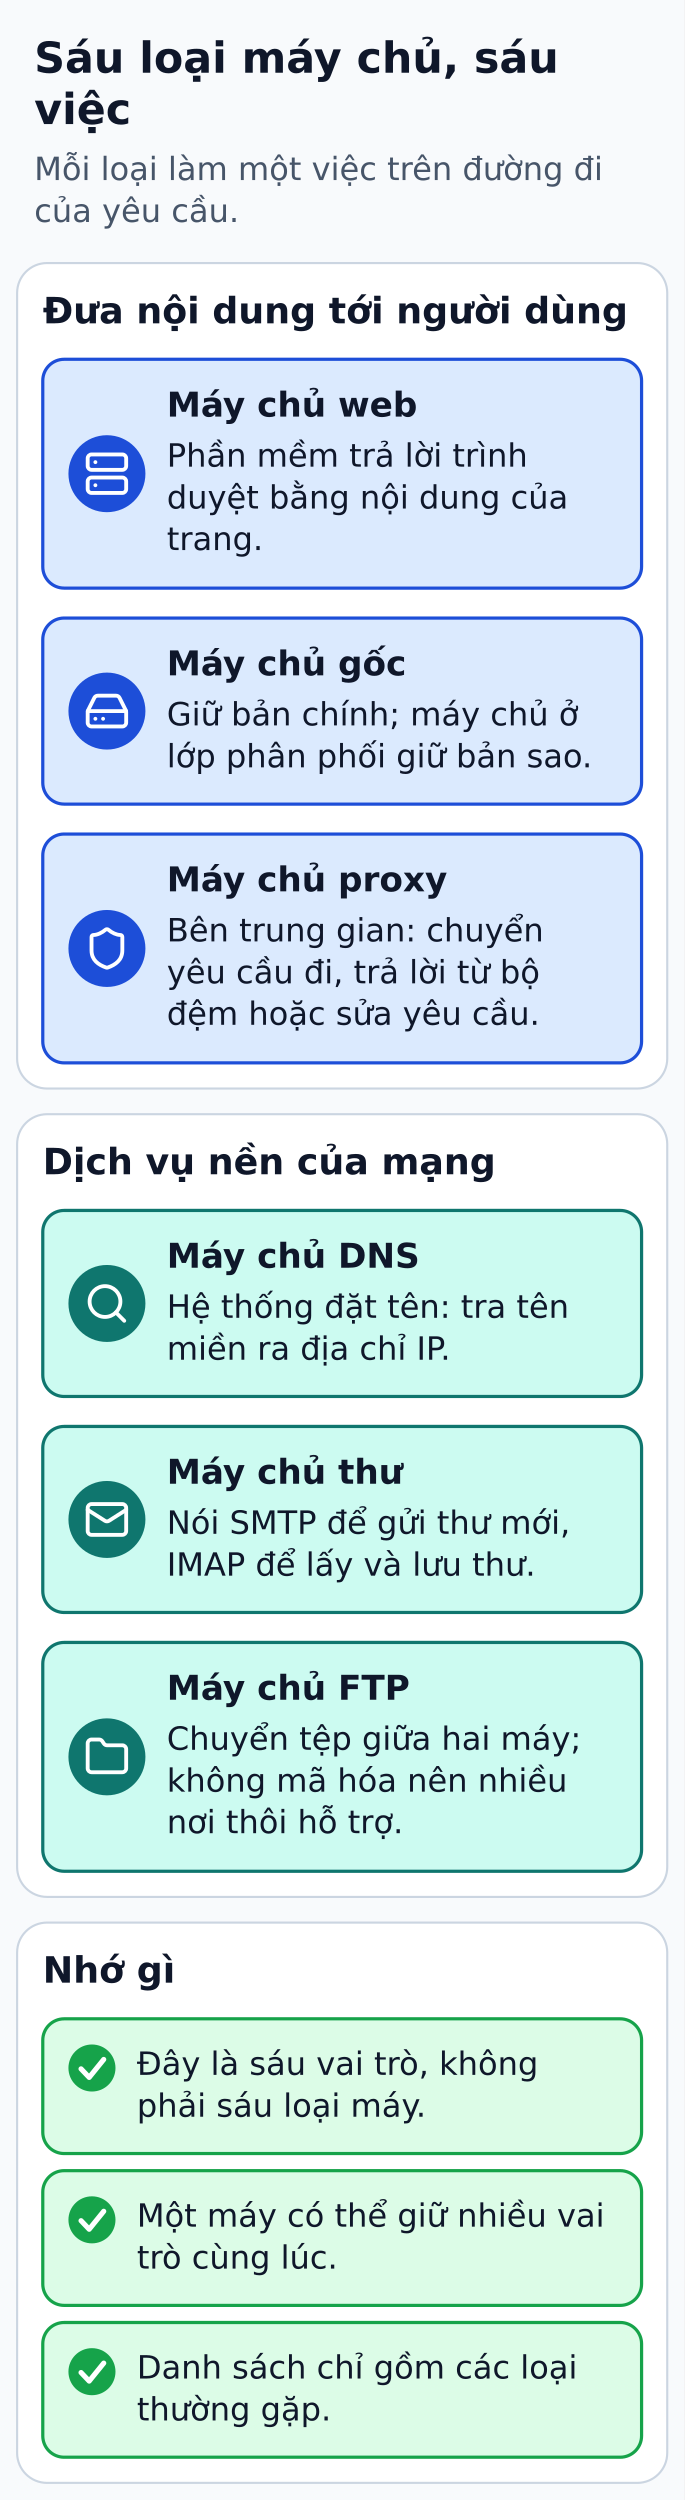
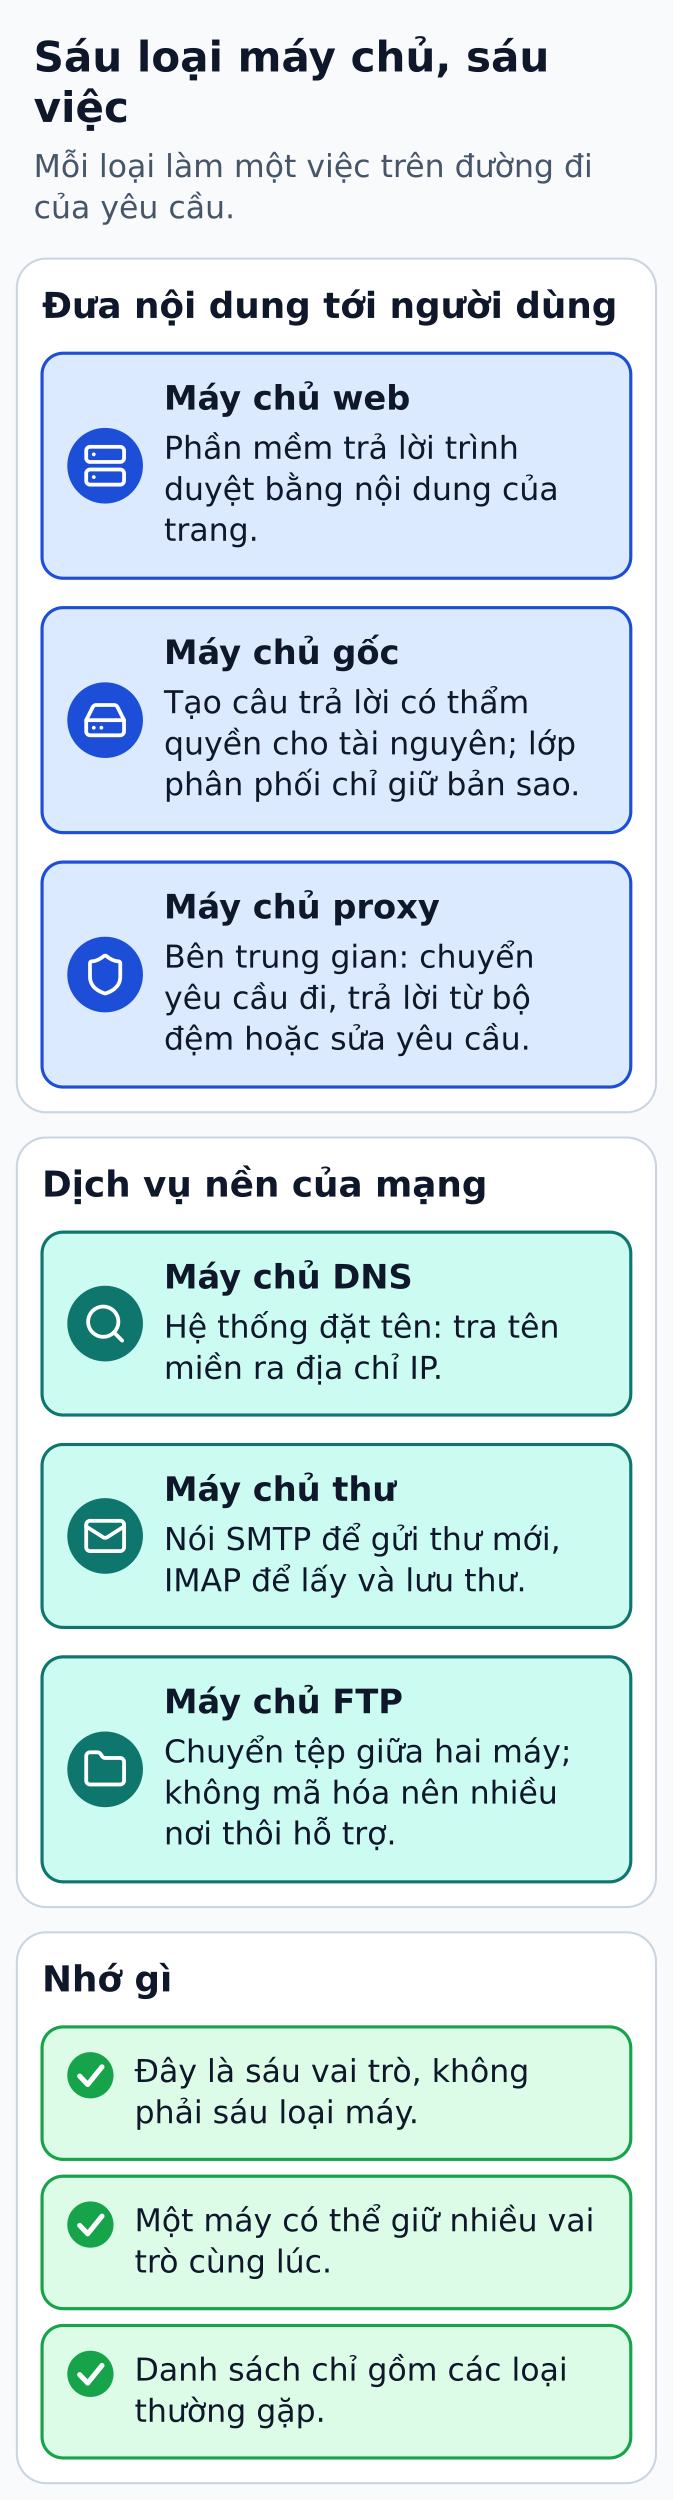
- <svg xmlns="http://www.w3.org/2000/svg" width="320" height="1169" viewBox="0 0 320 1169" role="img" aria-labelledby="title desc">
+ <svg xmlns="http://www.w3.org/2000/svg" width="320" height="1189" viewBox="0 0 320 1189" role="img" aria-labelledby="title desc">
  <defs>
    <marker id="arrow" markerWidth="8" markerHeight="8" refX="6" refY="3" orient="auto">
      <path d="M0,0 L6,3 L0,6" fill="none" stroke="#334155" stroke-width="1.5" />
    </marker>
  </defs>
-   <rect width="320" height="1169" fill="#f8fafc" />
+   <rect width="320" height="1189" fill="#f8fafc" />
  <g font-family="DejaVu Sans, Arial, sans-serif" fill="#0f172a">
    <text x="16" y="34" font-size="20" fill="#0f172a" font-weight="bold" text-anchor="start">Sáu loại máy chủ, sáu</text>
    <text x="16" y="58" font-size="20" fill="#0f172a" font-weight="bold" text-anchor="start">việc</text>
    <text x="16" y="84.2" font-size="15" fill="#475569" font-weight="normal" text-anchor="start">Mỗi loại làm một việc trên đường đi</text>
    <text x="16" y="103.8" font-size="15" fill="#475569" font-weight="normal" text-anchor="start">của yêu cầu.</text>
-     <rect x="8" y="123" width="304" height="386" rx="14" fill="#ffffff" stroke="#cbd5e1" stroke-width="1" />
+     <rect x="8" y="123" width="304" height="406" rx="14" fill="#ffffff" stroke="#cbd5e1" stroke-width="1" />
    <text x="20" y="151.2" font-size="17" fill="#0f172a" font-weight="bold" text-anchor="start">Đưa nội dung tới người dùng</text>
    <rect x="20" y="168" width="280" height="107" rx="10" fill="#dbeafe" stroke="#1d4ed8" stroke-width="1.5" />
    <circle cx="50" cy="221.5" r="18" fill="#1d4ed8" />
    <g transform="translate(39.2 210.7) scale(0.9)" fill="none" stroke="#FFFFFF" stroke-width="2" stroke-linecap="round" stroke-linejoin="round">
      <rect height="8" rx="2" ry="2" width="20" x="2" y="2" />
      <rect height="8" rx="2" ry="2" width="20" x="2" y="14" />
      <line x1="6" x2="6.01" y1="6" y2="6" />
      <line x1="6" x2="6.01" y1="18" y2="18" />
    </g>
    <text x="78" y="194.8" font-size="16" fill="#0f172a" font-weight="bold" text-anchor="start">Máy chủ web</text>
    <text x="78" y="218.2" font-size="15" fill="#0f172a" font-weight="normal" text-anchor="start">Phần mềm trả lời trình</text>
    <text x="78" y="237.8" font-size="15" fill="#0f172a" font-weight="normal" text-anchor="start">duyệt bằng nội dung của</text>
    <text x="78" y="257.2" font-size="15" fill="#0f172a" font-weight="normal" text-anchor="start">trang.</text>
-     <rect x="20" y="289" width="280" height="87" rx="10" fill="#dbeafe" stroke="#1d4ed8" stroke-width="1.5" />
-     <circle cx="50" cy="332.5" r="18" fill="#1d4ed8" />
-     <g transform="translate(39.2 321.7) scale(0.9)" fill="none" stroke="#FFFFFF" stroke-width="2" stroke-linecap="round" stroke-linejoin="round">
+     <rect x="20" y="289" width="280" height="107" rx="10" fill="#dbeafe" stroke="#1d4ed8" stroke-width="1.5" />
+     <circle cx="50" cy="342.5" r="18" fill="#1d4ed8" />
+     <g transform="translate(39.2 331.7) scale(0.9)" fill="none" stroke="#FFFFFF" stroke-width="2" stroke-linecap="round" stroke-linejoin="round">
      <path d="M10 16h.01" />
      <path d="M2.212 11.577a2 2 0 0 0-.212.896V18a2 2 0 0 0 2 2h16a2 2 0 0 0 2-2v-5.527a2 2 0 0 0-.212-.896L18.55 5.11A2 2 0 0 0 16.76 4H7.24a2 2 0 0 0-1.79 1.11z" />
      <path d="M21.946 12.013H2.054" />
      <path d="M6 16h.01" />
    </g>
    <text x="78" y="315.8" font-size="16" fill="#0f172a" font-weight="bold" text-anchor="start">Máy chủ gốc</text>
-     <text x="78" y="339.2" font-size="15" fill="#0f172a" font-weight="normal" text-anchor="start">Giữ bản chính; máy chủ ở</text>
-     <text x="78" y="358.8" font-size="15" fill="#0f172a" font-weight="normal" text-anchor="start">lớp phân phối giữ bản sao.</text>
-     <rect x="20" y="390" width="280" height="107" rx="10" fill="#dbeafe" stroke="#1d4ed8" stroke-width="1.5" />
-     <circle cx="50" cy="443.5" r="18" fill="#1d4ed8" />
-     <g transform="translate(39.2 432.7) scale(0.9)" fill="none" stroke="#FFFFFF" stroke-width="2" stroke-linecap="round" stroke-linejoin="round">
+     <text x="78" y="339.2" font-size="15" fill="#0f172a" font-weight="normal" text-anchor="start">Tạo câu trả lời có thẩm</text>
+     <text x="78" y="358.8" font-size="15" fill="#0f172a" font-weight="normal" text-anchor="start">quyền cho tài nguyên; lớp</text>
+     <text x="78" y="378.2" font-size="15" fill="#0f172a" font-weight="normal" text-anchor="start">phân phối chỉ giữ bản sao.</text>
+     <rect x="20" y="410" width="280" height="107" rx="10" fill="#dbeafe" stroke="#1d4ed8" stroke-width="1.5" />
+     <circle cx="50" cy="463.5" r="18" fill="#1d4ed8" />
+     <g transform="translate(39.2 452.7) scale(0.9)" fill="none" stroke="#FFFFFF" stroke-width="2" stroke-linecap="round" stroke-linejoin="round">
      <path d="M20 13c0 5-3.5 7.5-7.66 8.95a1 1 0 0 1-.67-.01C7.5 20.5 4 18 4 13V6a1 1 0 0 1 1-1c2 0 4.5-1.2 6.24-2.72a1.17 1.17 0 0 1 1.52 0C14.51 3.81 17 5 19 5a1 1 0 0 1 1 1z" />
    </g>
-     <text x="78" y="416.8" font-size="16" fill="#0f172a" font-weight="bold" text-anchor="start">Máy chủ proxy</text>
-     <text x="78" y="440.2" font-size="15" fill="#0f172a" font-weight="normal" text-anchor="start">Bên trung gian: chuyển</text>
-     <text x="78" y="459.8" font-size="15" fill="#0f172a" font-weight="normal" text-anchor="start">yêu cầu đi, trả lời từ bộ</text>
-     <text x="78" y="479.2" font-size="15" fill="#0f172a" font-weight="normal" text-anchor="start">đệm hoặc sửa yêu cầu.</text>
-     <rect x="8" y="521" width="304" height="366" rx="14" fill="#ffffff" stroke="#cbd5e1" stroke-width="1" />
-     <text x="20" y="549.1" font-size="17" fill="#0f172a" font-weight="bold" text-anchor="start">Dịch vụ nền của mạng</text>
-     <rect x="20" y="566" width="280" height="87" rx="10" fill="#ccfbf1" stroke="#0f766e" stroke-width="1.5" />
-     <circle cx="50" cy="609.5" r="18" fill="#0f766e" />
-     <g transform="translate(39.2 598.7) scale(0.9)" fill="none" stroke="#FFFFFF" stroke-width="2" stroke-linecap="round" stroke-linejoin="round">
+     <text x="78" y="436.8" font-size="16" fill="#0f172a" font-weight="bold" text-anchor="start">Máy chủ proxy</text>
+     <text x="78" y="460.2" font-size="15" fill="#0f172a" font-weight="normal" text-anchor="start">Bên trung gian: chuyển</text>
+     <text x="78" y="479.8" font-size="15" fill="#0f172a" font-weight="normal" text-anchor="start">yêu cầu đi, trả lời từ bộ</text>
+     <text x="78" y="499.2" font-size="15" fill="#0f172a" font-weight="normal" text-anchor="start">đệm hoặc sửa yêu cầu.</text>
+     <rect x="8" y="541" width="304" height="366" rx="14" fill="#ffffff" stroke="#cbd5e1" stroke-width="1" />
+     <text x="20" y="569.1" font-size="17" fill="#0f172a" font-weight="bold" text-anchor="start">Dịch vụ nền của mạng</text>
+     <rect x="20" y="586" width="280" height="87" rx="10" fill="#ccfbf1" stroke="#0f766e" stroke-width="1.5" />
+     <circle cx="50" cy="629.5" r="18" fill="#0f766e" />
+     <g transform="translate(39.2 618.7) scale(0.9)" fill="none" stroke="#FFFFFF" stroke-width="2" stroke-linecap="round" stroke-linejoin="round">
      <path d="m21 21-4.34-4.34" />
      <circle cx="11" cy="11" r="8" />
    </g>
-     <text x="78" y="592.8" font-size="16" fill="#0f172a" font-weight="bold" text-anchor="start">Máy chủ DNS</text>
-     <text x="78" y="616.2" font-size="15" fill="#0f172a" font-weight="normal" text-anchor="start">Hệ thống đặt tên: tra tên</text>
-     <text x="78" y="635.8" font-size="15" fill="#0f172a" font-weight="normal" text-anchor="start">miền ra địa chỉ IP.</text>
-     <rect x="20" y="667" width="280" height="87" rx="10" fill="#ccfbf1" stroke="#0f766e" stroke-width="1.5" />
-     <circle cx="50" cy="710.5" r="18" fill="#0f766e" />
-     <g transform="translate(39.2 699.7) scale(0.9)" fill="none" stroke="#FFFFFF" stroke-width="2" stroke-linecap="round" stroke-linejoin="round">
+     <text x="78" y="612.8" font-size="16" fill="#0f172a" font-weight="bold" text-anchor="start">Máy chủ DNS</text>
+     <text x="78" y="636.2" font-size="15" fill="#0f172a" font-weight="normal" text-anchor="start">Hệ thống đặt tên: tra tên</text>
+     <text x="78" y="655.8" font-size="15" fill="#0f172a" font-weight="normal" text-anchor="start">miền ra địa chỉ IP.</text>
+     <rect x="20" y="687" width="280" height="87" rx="10" fill="#ccfbf1" stroke="#0f766e" stroke-width="1.5" />
+     <circle cx="50" cy="730.5" r="18" fill="#0f766e" />
+     <g transform="translate(39.2 719.7) scale(0.9)" fill="none" stroke="#FFFFFF" stroke-width="2" stroke-linecap="round" stroke-linejoin="round">
      <path d="m22 7-8.991 5.727a2 2 0 0 1-2.009 0L2 7" />
      <rect height="16" rx="2" width="20" x="2" y="4" />
    </g>
-     <text x="78" y="693.8" font-size="16" fill="#0f172a" font-weight="bold" text-anchor="start">Máy chủ thư</text>
-     <text x="78" y="717.2" font-size="15" fill="#0f172a" font-weight="normal" text-anchor="start">Nói SMTP để gửi thư mới,</text>
-     <text x="78" y="736.8" font-size="15" fill="#0f172a" font-weight="normal" text-anchor="start">IMAP để lấy và lưu thư.</text>
-     <rect x="20" y="768" width="280" height="107" rx="10" fill="#ccfbf1" stroke="#0f766e" stroke-width="1.5" />
-     <circle cx="50" cy="821.5" r="18" fill="#0f766e" />
-     <g transform="translate(39.2 810.7) scale(0.9)" fill="none" stroke="#FFFFFF" stroke-width="2" stroke-linecap="round" stroke-linejoin="round">
+     <text x="78" y="713.8" font-size="16" fill="#0f172a" font-weight="bold" text-anchor="start">Máy chủ thư</text>
+     <text x="78" y="737.2" font-size="15" fill="#0f172a" font-weight="normal" text-anchor="start">Nói SMTP để gửi thư mới,</text>
+     <text x="78" y="756.8" font-size="15" fill="#0f172a" font-weight="normal" text-anchor="start">IMAP để lấy và lưu thư.</text>
+     <rect x="20" y="788" width="280" height="107" rx="10" fill="#ccfbf1" stroke="#0f766e" stroke-width="1.5" />
+     <circle cx="50" cy="841.5" r="18" fill="#0f766e" />
+     <g transform="translate(39.2 830.7) scale(0.9)" fill="none" stroke="#FFFFFF" stroke-width="2" stroke-linecap="round" stroke-linejoin="round">
      <path d="M20 20a2 2 0 0 0 2-2V8a2 2 0 0 0-2-2h-7.9a2 2 0 0 1-1.69-.9L9.6 3.9A2 2 0 0 0 7.93 3H4a2 2 0 0 0-2 2v13a2 2 0 0 0 2 2Z" />
    </g>
-     <text x="78" y="794.8" font-size="16" fill="#0f172a" font-weight="bold" text-anchor="start">Máy chủ FTP</text>
-     <text x="78" y="818.2" font-size="15" fill="#0f172a" font-weight="normal" text-anchor="start">Chuyển tệp giữa hai máy;</text>
-     <text x="78" y="837.8" font-size="15" fill="#0f172a" font-weight="normal" text-anchor="start">không mã hóa nên nhiều</text>
-     <text x="78" y="857.2" font-size="15" fill="#0f172a" font-weight="normal" text-anchor="start">nơi thôi hỗ trợ.</text>
-     <rect x="8" y="899" width="304" height="262" rx="14" fill="#ffffff" stroke="#cbd5e1" stroke-width="1" />
-     <text x="20" y="927.1" font-size="17" fill="#0f172a" font-weight="bold" text-anchor="start">Nhớ gì</text>
-     <rect x="20" y="944" width="280" height="63" rx="10" fill="#dcfce7" stroke="#16a34a" stroke-width="1.5" />
-     <circle cx="43" cy="967" r="11" fill="#16a34a" />
-     <polyline points="37.9,967.4 41.7,971.4 48.5,963" fill="none" stroke="#ffffff" stroke-width="2.4" stroke-linecap="round" stroke-linejoin="round" />
-     <text x="64" y="970.2" font-size="15" fill="#0f172a" font-weight="normal" text-anchor="start">Đây là sáu vai trò, không</text>
-     <text x="64" y="989.8" font-size="15" fill="#0f172a" font-weight="normal" text-anchor="start">phải sáu loại máy.</text>
-     <rect x="20" y="1015" width="280" height="63" rx="10" fill="#dcfce7" stroke="#16a34a" stroke-width="1.5" />
-     <circle cx="43" cy="1038" r="11" fill="#16a34a" />
-     <polyline points="37.9,1038.4 41.7,1042.4 48.5,1034" fill="none" stroke="#ffffff" stroke-width="2.4" stroke-linecap="round" stroke-linejoin="round" />
-     <text x="64" y="1041.2" font-size="15" fill="#0f172a" font-weight="normal" text-anchor="start">Một máy có thể giữ nhiều vai</text>
-     <text x="64" y="1060.8" font-size="15" fill="#0f172a" font-weight="normal" text-anchor="start">trò cùng lúc.</text>
-     <rect x="20" y="1086" width="280" height="63" rx="10" fill="#dcfce7" stroke="#16a34a" stroke-width="1.5" />
-     <circle cx="43" cy="1109" r="11" fill="#16a34a" />
-     <polyline points="37.9,1109.4 41.7,1113.4 48.5,1105" fill="none" stroke="#ffffff" stroke-width="2.4" stroke-linecap="round" stroke-linejoin="round" />
-     <text x="64" y="1112.2" font-size="15" fill="#0f172a" font-weight="normal" text-anchor="start">Danh sách chỉ gồm các loại</text>
-     <text x="64" y="1131.8" font-size="15" fill="#0f172a" font-weight="normal" text-anchor="start">thường gặp.</text>
+     <text x="78" y="814.8" font-size="16" fill="#0f172a" font-weight="bold" text-anchor="start">Máy chủ FTP</text>
+     <text x="78" y="838.2" font-size="15" fill="#0f172a" font-weight="normal" text-anchor="start">Chuyển tệp giữa hai máy;</text>
+     <text x="78" y="857.8" font-size="15" fill="#0f172a" font-weight="normal" text-anchor="start">không mã hóa nên nhiều</text>
+     <text x="78" y="877.2" font-size="15" fill="#0f172a" font-weight="normal" text-anchor="start">nơi thôi hỗ trợ.</text>
+     <rect x="8" y="919" width="304" height="262" rx="14" fill="#ffffff" stroke="#cbd5e1" stroke-width="1" />
+     <text x="20" y="947.1" font-size="17" fill="#0f172a" font-weight="bold" text-anchor="start">Nhớ gì</text>
+     <rect x="20" y="964" width="280" height="63" rx="10" fill="#dcfce7" stroke="#16a34a" stroke-width="1.5" />
+     <circle cx="43" cy="987" r="11" fill="#16a34a" />
+     <polyline points="37.9,987.4 41.7,991.4 48.5,983" fill="none" stroke="#ffffff" stroke-width="2.4" stroke-linecap="round" stroke-linejoin="round" />
+     <text x="64" y="990.2" font-size="15" fill="#0f172a" font-weight="normal" text-anchor="start">Đây là sáu vai trò, không</text>
+     <text x="64" y="1009.8" font-size="15" fill="#0f172a" font-weight="normal" text-anchor="start">phải sáu loại máy.</text>
+     <rect x="20" y="1035" width="280" height="63" rx="10" fill="#dcfce7" stroke="#16a34a" stroke-width="1.5" />
+     <circle cx="43" cy="1058" r="11" fill="#16a34a" />
+     <polyline points="37.9,1058.4 41.7,1062.4 48.5,1054" fill="none" stroke="#ffffff" stroke-width="2.4" stroke-linecap="round" stroke-linejoin="round" />
+     <text x="64" y="1061.2" font-size="15" fill="#0f172a" font-weight="normal" text-anchor="start">Một máy có thể giữ nhiều vai</text>
+     <text x="64" y="1080.8" font-size="15" fill="#0f172a" font-weight="normal" text-anchor="start">trò cùng lúc.</text>
+     <rect x="20" y="1106" width="280" height="63" rx="10" fill="#dcfce7" stroke="#16a34a" stroke-width="1.5" />
+     <circle cx="43" cy="1129" r="11" fill="#16a34a" />
+     <polyline points="37.9,1129.4 41.7,1133.4 48.5,1125" fill="none" stroke="#ffffff" stroke-width="2.4" stroke-linecap="round" stroke-linejoin="round" />
+     <text x="64" y="1132.2" font-size="15" fill="#0f172a" font-weight="normal" text-anchor="start">Danh sách chỉ gồm các loại</text>
+     <text x="64" y="1151.8" font-size="15" fill="#0f172a" font-weight="normal" text-anchor="start">thường gặp.</text>
  </g>
</svg>
